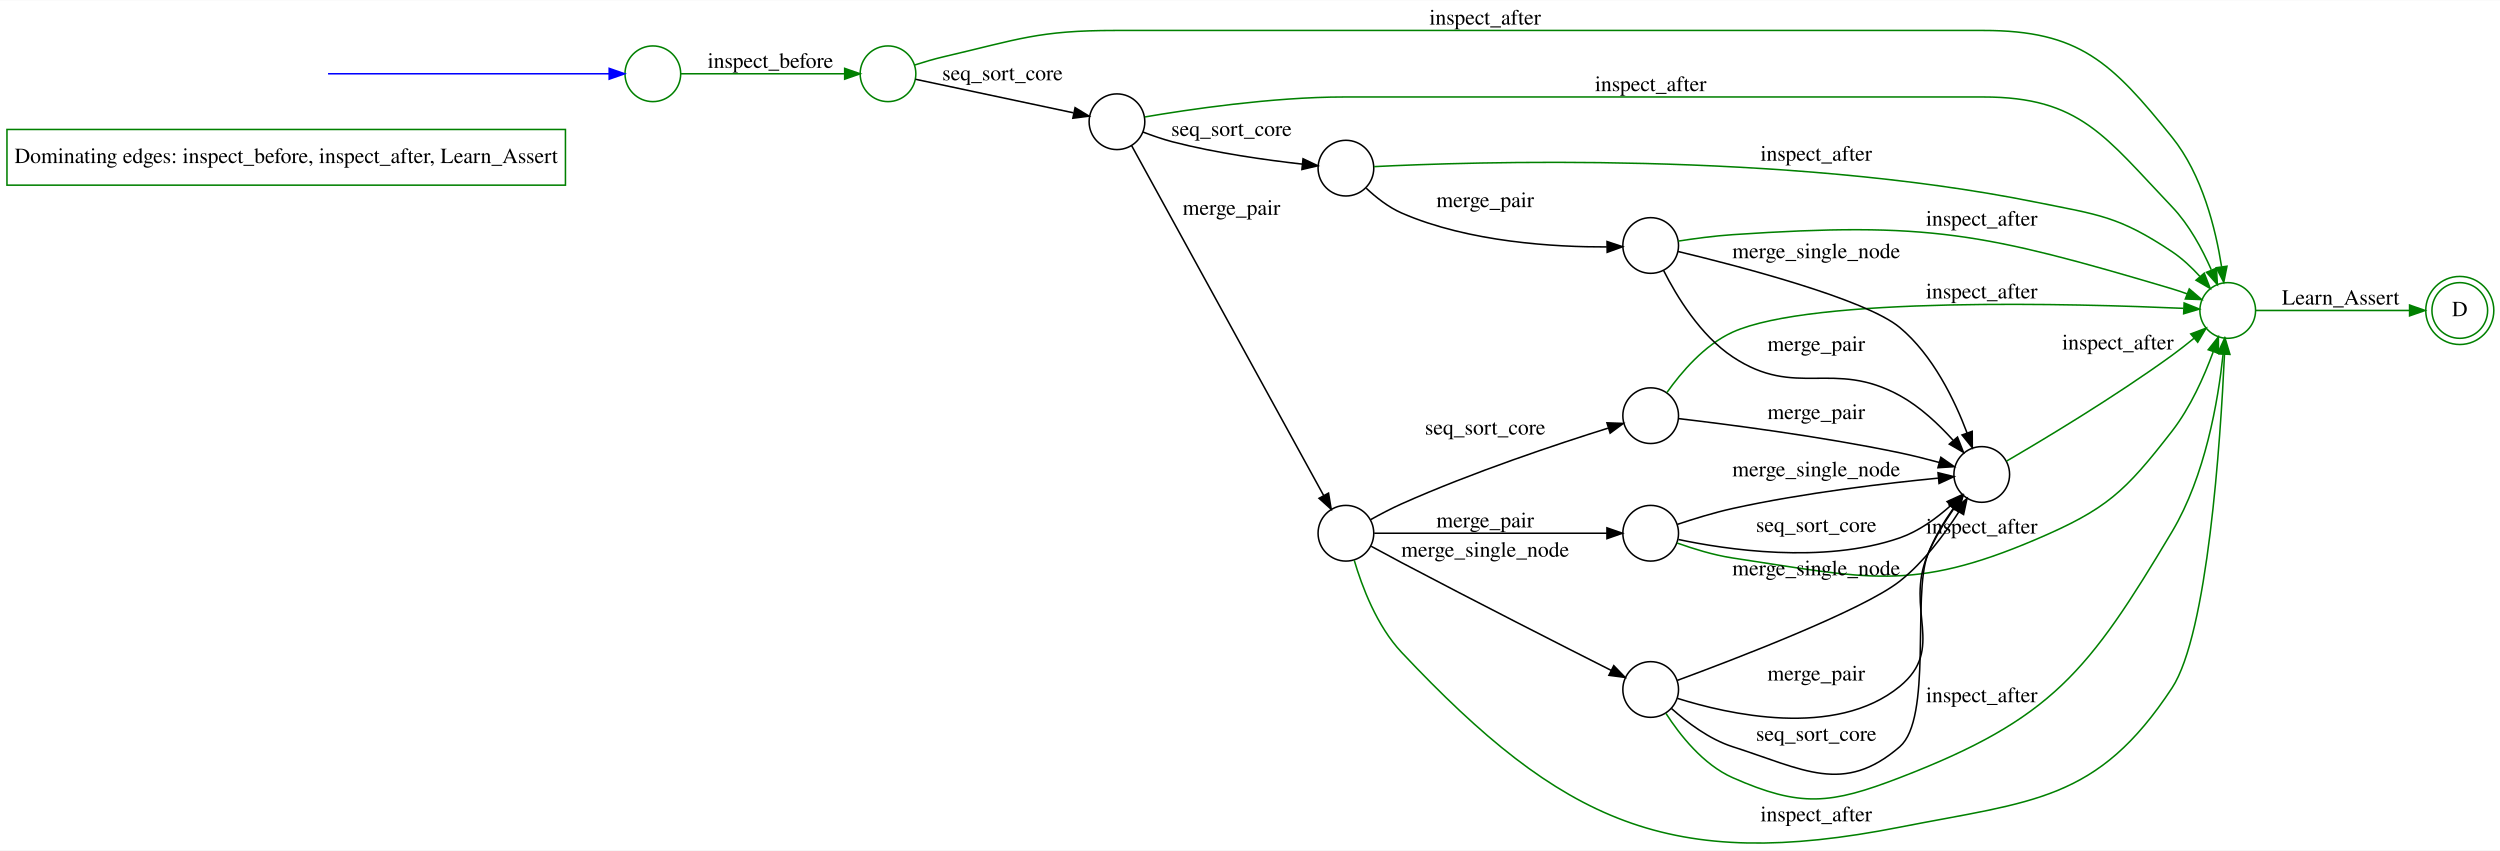
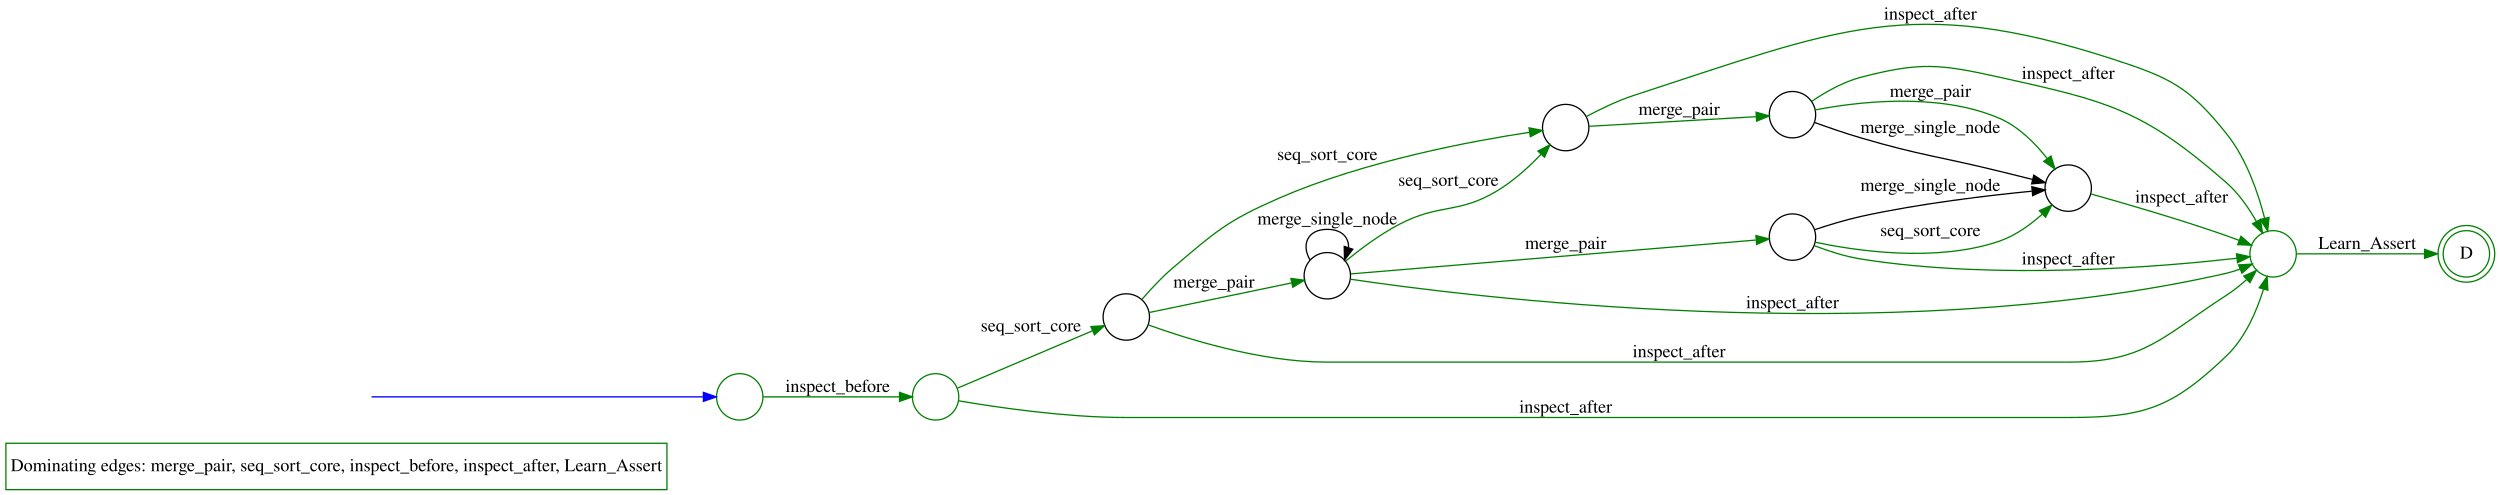
- <svg xmlns="http://www.w3.org/2000/svg" width="576pt" height="196pt" viewBox="0.00 0.00 576.00 195.51">
-   <g id="graph0" class="graph" transform="scale(0.356436 0.356436) rotate(0) translate(4 544.51)">
-     <polygon fill="white" stroke="white" points="-4,4 -4,-544.51 1612,-544.51 1612,4 -4,4" />
+ <svg xmlns="http://www.w3.org/2000/svg" width="576pt" height="114pt" viewBox="0.00 0.00 576.00 114.01">
+   <g id="graph0" class="graph" transform="scale(0.296907 0.296907) rotate(0) translate(4 380)">
+     <polygon fill="white" stroke="white" points="-4,4 -4,-380 1936,-380 1936,4 -4,4" />
    <g id="node1" class="node">
-       <polygon fill="none" stroke="green" points="361.5,-461.51 0.5,-461.51 0.5,-425.51 361.5,-425.51 361.5,-461.51" />
-       <text text-anchor="middle" x="181" y="-439.81" font-family="Times,serif" font-size="14.00">Dominating edges: inspect_before, inspect_after, Learn_Assert</text>
+       <polygon fill="none" stroke="green" points="513.5,-36 0.5,-36 0.5,-0 513.5,-0 513.5,-36" />
+       <text text-anchor="middle" x="257" y="-14.3" font-family="Times,serif" font-size="14.00">Dominating edges: merge_pair, seq_sort_core, inspect_before, inspect_after, Learn_Assert</text>
    </g>
    <g id="node2" class="node">
-       <ellipse fill="none" stroke="green" cx="1586" cy="-344.51" rx="18" ry="18" />
-       <ellipse fill="none" stroke="green" cx="1586" cy="-344.51" rx="22" ry="22" />
-       <text text-anchor="middle" x="1586" y="-340.81" font-family="Times,serif" font-size="14.00">D</text>
+       <ellipse fill="none" stroke="green" cx="1910" cy="-183" rx="18" ry="18" />
+       <ellipse fill="none" stroke="green" cx="1910" cy="-183" rx="22" ry="22" />
+       <text text-anchor="middle" x="1910" y="-179.3" font-family="Times,serif" font-size="14.00">D</text>
    </g>
    <g id="node3" class="node">
-       <ellipse fill="none" stroke="green" cx="418" cy="-497.51" rx="18" ry="18" />
+       <ellipse fill="none" stroke="green" cx="570" cy="-72" rx="18" ry="18" />
+     </g>
+     <g id="node8" class="node">
+       <ellipse fill="none" stroke="green" cx="722" cy="-72" rx="18" ry="18" />
+     </g>
+     <g id="edge2" class="edge">
+       <path fill="none" stroke="green" d="M588.207,-72C614.09,-72 663.273,-72 693.974,-72" />
+       <polygon fill="green" stroke="green" points="693.994,-75.5 703.994,-72 693.994,-68.5 693.994,-75.5" />
+       <text text-anchor="middle" x="646" y="-75.8" font-family="Times,serif" font-size="14.00">inspect_before</text>
+     </g>
+     <g id="node4" class="node">
+       <ellipse fill="none" stroke="green" cx="1760" cy="-183" rx="18" ry="18" />
+     </g>
+     <g id="edge3" class="edge">
+       <path fill="none" stroke="green" d="M1778.27,-183C1802.55,-183 1847.2,-183 1877.49,-183" />
+       <polygon fill="green" stroke="green" points="1877.55,-186.5 1887.55,-183 1877.55,-179.5 1877.55,-186.5" />
+       <text text-anchor="middle" x="1833" y="-186.8" font-family="Times,serif" font-size="14.00">Learn_Assert</text>
    </g>
    <g id="node5" class="node">
-       <ellipse fill="none" stroke="green" cx="570" cy="-497.51" rx="18" ry="18" />
+       <ellipse fill="none" stroke="black" cx="1387" cy="-291" rx="18" ry="18" />
    </g>
-     <g id="edge2" class="edge">
-       <path fill="none" stroke="green" d="M436.207,-497.51C462.09,-497.51 511.273,-497.51 541.974,-497.51" />
-       <polygon fill="green" stroke="green" points="541.994,-501.01 551.994,-497.51 541.994,-494.01 541.994,-501.01" />
-       <text text-anchor="middle" x="494" y="-501.31" font-family="Times,serif" font-size="14.00">inspect_before</text>
+     <g id="edge6" class="edge">
+       <path fill="none" stroke="green" d="M1402.16,-301.516C1412.16,-308.264 1426.19,-316.411 1440,-320 1486.46,-332.078 1501.14,-330.381 1548,-320 1632.25,-301.336 1659.12,-294.904 1724,-238 1733.38,-229.772 1741.17,-218.43 1747.01,-208.182" />
+       <polygon fill="green" stroke="green" points="1750.18,-209.67 1751.8,-199.199 1744,-206.373 1750.18,-209.67" />
+       <text text-anchor="middle" x="1601" y="-318.8" font-family="Times,serif" font-size="14.00">inspect_after</text>
    </g>
-     <g id="node4" class="node">
-       <ellipse fill="none" stroke="green" cx="1436" cy="-344.51" rx="18" ry="18" />
+     <g id="node10" class="node">
+       <ellipse fill="none" stroke="black" cx="1601" cy="-234" rx="18" ry="18" />
    </g>
-     <g id="edge3" class="edge">
-       <path fill="none" stroke="green" d="M1454.27,-344.51C1478.55,-344.51 1523.2,-344.51 1553.49,-344.51" />
-       <polygon fill="green" stroke="green" points="1553.55,-348.01 1563.55,-344.51 1553.55,-341.01 1553.55,-348.01" />
-       <text text-anchor="middle" x="1509" y="-348.31" font-family="Times,serif" font-size="14.00">Learn_Assert</text>
+     <g id="edge4" class="edge">
+       <path fill="none" stroke="black" d="M1404.26,-284.915C1414.45,-281.217 1427.9,-276.542 1440,-273 1487.38,-259.131 1500.05,-258.765 1548,-247 1556.26,-244.973 1565.25,-242.736 1573.4,-240.698" />
+       <polygon fill="black" stroke="black" points="1574.3,-244.08 1583.15,-238.253 1572.6,-237.291 1574.3,-244.08" />
+       <text text-anchor="middle" x="1494" y="-276.8" font-family="Times,serif" font-size="14.00">merge_single_node</text>
    </g>
    <g id="edge5" class="edge">
-       <path fill="none" stroke="green" d="M587.239,-503.18C593.098,-505.075 599.796,-507.069 606,-508.51 654.614,-519.802 667.091,-525.51 717,-525.51 717,-525.51 717,-525.51 1278,-525.51 1340.29,-525.51 1360.86,-504.968 1400,-456.51 1419.51,-432.352 1428.2,-397.251 1432.03,-372.805" />
-       <polygon fill="green" stroke="green" points="1435.52,-373.11 1433.43,-362.723 1428.59,-372.146 1435.52,-373.11" />
-       <text text-anchor="middle" x="956" y="-529.31" font-family="Times,serif" font-size="14.00">inspect_after</text>
+       <path fill="none" stroke="green" d="M1404.77,-294.715C1434.92,-300.54 1499.62,-309.114 1548,-288 1562.88,-281.507 1575.6,-268.522 1584.74,-256.913" />
+       <polygon fill="green" stroke="green" points="1587.6,-258.934 1590.74,-248.816 1581.97,-254.768 1587.6,-258.934" />
+       <text text-anchor="middle" x="1494" y="-304.8" font-family="Times,serif" font-size="14.00">merge_pair</text>
+     </g>
+     <g id="node6" class="node">
+       <ellipse fill="none" stroke="black" cx="1211" cy="-281" rx="18" ry="18" />
+     </g>
+     <g id="edge8" class="edge">
+       <path fill="none" stroke="green" d="M1227.02,-289.556C1237.18,-295 1251.04,-301.792 1264,-306 1421.69,-357.21 1478.31,-385.223 1636,-334 1680.55,-319.528 1694.77,-312.599 1724,-276 1739.24,-256.919 1748.33,-230.504 1753.41,-210.7" />
+       <polygon fill="green" stroke="green" points="1756.87,-211.282 1755.77,-200.744 1750.06,-209.665 1756.87,-211.282" />
+       <text text-anchor="middle" x="1494" y="-364.8" font-family="Times,serif" font-size="14.00">inspect_after</text>
+     </g>
+     <g id="edge7" class="edge">
+       <path fill="none" stroke="green" d="M1229,-281.977C1259.15,-283.71 1322.21,-287.334 1358.57,-289.424" />
+       <polygon fill="green" stroke="green" points="1358.75,-292.939 1368.93,-290.019 1359.15,-285.951 1358.75,-292.939" />
+       <text text-anchor="middle" x="1299" y="-290.8" font-family="Times,serif" font-size="14.00">merge_pair</text>
+     </g>
+     <g id="node7" class="node">
+       <ellipse fill="none" stroke="black" cx="870" cy="-134" rx="18" ry="18" />
+     </g>
+     <g id="edge11" class="edge">
+       <path fill="none" stroke="green" d="M887.358,-127.743C915.189,-117.675 973.728,-99 1025,-99 1025,-99 1025,-99 1602,-99 1660.94,-99 1674.43,-119.105 1724,-151 1729.32,-154.425 1734.6,-158.679 1739.39,-162.954" />
+       <polygon fill="green" stroke="green" points="1737.22,-165.717 1746.9,-170.029 1742.02,-160.623 1737.22,-165.717" />
+       <text text-anchor="middle" x="1299" y="-102.8" font-family="Times,serif" font-size="14.00">inspect_after</text>
+     </g>
+     <g id="edge10" class="edge">
+       <path fill="none" stroke="green" d="M882.248,-147.784C888.775,-155.362 897.389,-164.682 906,-172 939.251,-200.259 948.025,-208.502 988,-226 1054.9,-255.283 1140.25,-270.878 1183.02,-277.339" />
+       <polygon fill="green" stroke="green" points="1182.54,-280.805 1192.94,-278.787 1183.55,-273.879 1182.54,-280.805" />
+       <text text-anchor="middle" x="1026" y="-255.8" font-family="Times,serif" font-size="14.00">seq_sort_core</text>
    </g>
    <g id="node9" class="node">
-       <ellipse fill="none" stroke="black" cx="718" cy="-466.51" rx="18" ry="18" />
-     </g>
-     <g id="edge4" class="edge">
-       <path fill="none" stroke="black" d="M587.748,-493.954C612.697,-488.656 659.889,-478.636 689.823,-472.28" />
-       <polygon fill="black" stroke="black" points="690.943,-475.621 699.998,-470.12 689.489,-468.773 690.943,-475.621" />
-       <text text-anchor="middle" x="644" y="-493.31" font-family="Times,serif" font-size="14.00">seq_sort_core</text>
-     </g>
-     <g id="node6" class="node">
-       <ellipse fill="none" stroke="black" cx="1277" cy="-238.51" rx="18" ry="18" />
-     </g>
-     <g id="edge6" class="edge">
-       <path fill="none" stroke="green" d="M1293.05,-247.158C1316.5,-260.816 1362.9,-288.6 1400,-315.51 1404.71,-318.927 1409.61,-322.781 1414.2,-326.539" />
-       <polygon fill="green" stroke="green" points="1412.11,-329.349 1422.02,-333.08 1416.6,-323.979 1412.11,-329.349" />
-       <text text-anchor="middle" x="1365" y="-319.31" font-family="Times,serif" font-size="14.00">inspect_after</text>
-     </g>
-     <g id="node7" class="node">
-       <ellipse fill="none" stroke="black" cx="1063" cy="-200.51" rx="18" ry="18" />
+       <ellipse fill="none" stroke="black" cx="1026" cy="-166" rx="18" ry="18" />
    </g>
    <g id="edge9" class="edge">
-       <path fill="none" stroke="green" d="M1080.1,-194.19C1090.23,-190.56 1103.67,-186.364 1116,-184.51 1202.3,-171.532 1231.74,-162.223 1312,-196.51 1357.96,-216.144 1369.35,-227.039 1400,-266.51 1411.87,-281.8 1420.73,-301.757 1426.57,-317.656" />
-       <polygon fill="green" stroke="green" points="1423.38,-319.133 1429.97,-327.429 1429.99,-316.834 1423.38,-319.133" />
-       <text text-anchor="middle" x="1277" y="-200.31" font-family="Times,serif" font-size="14.00">inspect_after</text>
-     </g>
-     <g id="edge7" class="edge">
-       <path fill="none" stroke="black" d="M1080.21,-206.241C1090.38,-209.649 1103.83,-213.818 1116,-216.51 1162.04,-226.688 1216.64,-232.988 1248.68,-236.112" />
-       <polygon fill="black" stroke="black" points="1248.74,-239.633 1259.02,-237.086 1249.4,-232.664 1248.74,-239.633" />
-       <text text-anchor="middle" x="1170" y="-237.31" font-family="Times,serif" font-size="14.00">merge_single_node</text>
-     </g>
-     <g id="edge8" class="edge">
-       <path fill="none" stroke="black" d="M1080.95,-196.465C1110.82,-190.139 1174.39,-180.304 1224,-197.51 1236.27,-201.764 1247.83,-210.242 1256.92,-218.39" />
-       <polygon fill="black" stroke="black" points="1254.58,-220.991 1264.23,-225.352 1259.4,-215.921 1254.58,-220.991" />
-       <text text-anchor="middle" x="1170" y="-201.31" font-family="Times,serif" font-size="14.00">seq_sort_core</text>
-     </g>
-     <g id="node8" class="node">
-       <ellipse fill="none" stroke="black" cx="866" cy="-200.51" rx="18" ry="18" />
+       <path fill="none" stroke="green" d="M887.774,-137.485C914.388,-143.016 966.525,-153.849 998.313,-160.455" />
+       <polygon fill="green" stroke="green" points="997.744,-163.911 1008.25,-162.519 999.168,-157.057 997.744,-163.911" />
+       <text text-anchor="middle" x="938" y="-156.8" font-family="Times,serif" font-size="14.00">merge_pair</text>
    </g>
    <g id="edge13" class="edge">
-       <path fill="none" stroke="green" d="M871.37,-183.041C876.363,-166.089 885.986,-140.501 902,-123.51 1006.02,-13.138 1075.18,18.753 1224,-10.51 1310.21,-27.461 1351.75,-27.091 1400,-100.51 1423.02,-135.535 1431.3,-259.809 1433.92,-316.251" />
-       <polygon fill="green" stroke="green" points="1430.43,-316.439 1434.36,-326.277 1437.42,-316.133 1430.43,-316.439" />
-       <text text-anchor="middle" x="1170" y="-14.31" font-family="Times,serif" font-size="14.00">inspect_after</text>
-     </g>
-     <g id="edge11" class="edge">
-       <path fill="none" stroke="black" d="M884.305,-200.51C918.274,-200.51 993.913,-200.51 1034.69,-200.51" />
-       <polygon fill="black" stroke="black" points="1034.73,-204.01 1044.73,-200.51 1034.73,-197.01 1034.73,-204.01" />
-       <text text-anchor="middle" x="956" y="-204.31" font-family="Times,serif" font-size="14.00">merge_pair</text>
-     </g>
-     <g id="node10" class="node">
-       <ellipse fill="none" stroke="black" cx="1063" cy="-276.51" rx="18" ry="18" />
+       <path fill="none" stroke="green" d="M740.016,-68.915C767.185,-64.266 822.082,-56 869,-56 869,-56 869,-56 1602,-56 1660.27,-56 1681.94,-63.677 1724,-104 1738.44,-117.841 1747.33,-138.693 1752.54,-155.499" />
+       <polygon fill="green" stroke="green" points="1749.23,-156.671 1755.32,-165.342 1755.97,-154.767 1749.23,-156.671" />
+       <text text-anchor="middle" x="1211" y="-59.8" font-family="Times,serif" font-size="14.00">inspect_after</text>
    </g>
    <g id="edge12" class="edge">
-       <path fill="none" stroke="black" d="M882.074,-209.358C888.157,-212.752 895.307,-216.523 902,-219.51 947.724,-239.917 1003.19,-258.33 1035.35,-268.416" />
-       <polygon fill="black" stroke="black" points="1034.73,-271.888 1045.32,-271.508 1036.8,-265.202 1034.73,-271.888" />
-       <text text-anchor="middle" x="956" y="-264.31" font-family="Times,serif" font-size="14.00">seq_sort_core</text>
+       <path fill="none" stroke="green" d="M738.902,-78.753C764.135,-89.468 813.562,-110.458 843.699,-123.256" />
+       <polygon fill="green" stroke="green" points="842.545,-126.568 853.117,-127.255 845.281,-120.125 842.545,-126.568" />
+       <text text-anchor="middle" x="796" y="-122.8" font-family="Times,serif" font-size="14.00">seq_sort_core</text>
    </g>
-     <g id="node13" class="node">
-       <ellipse fill="none" stroke="black" cx="1063" cy="-99.51" rx="18" ry="18" />
-     </g>
-     <g id="edge10" class="edge">
-       <path fill="none" stroke="black" d="M882.291,-192.107C888.403,-188.775 895.518,-184.93 902,-181.51 949.786,-156.299 1006.1,-127.692 1037.56,-111.808" />
-       <polygon fill="black" stroke="black" points="1039.14,-114.932 1046.49,-107.304 1035.99,-108.682 1039.14,-114.932" />
-       <text text-anchor="middle" x="956" y="-185.31" font-family="Times,serif" font-size="14.00">merge_single_node</text>
+     <g id="edge17" class="edge">
+       <path fill="none" stroke="green" d="M1044.04,-163.323C1122.81,-151.507 1459.22,-107.23 1724,-168 1727.46,-168.793 1731,-169.912 1734.44,-171.186" />
+       <polygon fill="green" stroke="green" points="1733.15,-174.437 1743.72,-175.042 1735.83,-167.973 1733.15,-174.437" />
+       <text text-anchor="middle" x="1387" y="-140.8" font-family="Times,serif" font-size="14.00">inspect_after</text>
    </g>
    <g id="edge16" class="edge">
-       <path fill="none" stroke="green" d="M736.016,-469.595C763.185,-474.244 818.082,-482.51 865,-482.51 865,-482.51 865,-482.51 1278,-482.51 1340.74,-482.51 1356.66,-456.872 1400,-411.51 1411.05,-399.941 1419.52,-384.194 1425.35,-370.874" />
-       <polygon fill="green" stroke="green" points="1428.73,-371.849 1429.3,-361.269 1422.26,-369.188 1428.73,-371.849" />
-       <text text-anchor="middle" x="1063" y="-486.31" font-family="Times,serif" font-size="14.00">inspect_after</text>
+       <path fill="none" stroke="green" d="M1040.26,-177.407C1050.97,-186.159 1066.7,-198.052 1082,-206 1113.68,-222.46 1127.43,-213.564 1158,-232 1170.57,-239.582 1182.63,-250.627 1191.97,-260.313" />
+       <polygon fill="green" stroke="green" points="1189.46,-262.753 1198.83,-267.696 1194.59,-257.988 1189.46,-262.753" />
+       <text text-anchor="middle" x="1120" y="-235.8" font-family="Times,serif" font-size="14.00">seq_sort_core</text>
    </g>
    <g id="edge14" class="edge">
-       <path fill="none" stroke="black" d="M727.481,-451.059C751.823,-406.708 822.061,-278.742 851.629,-224.871" />
-       <polygon fill="black" stroke="black" points="854.753,-226.454 856.496,-216.003 848.616,-223.086 854.753,-226.454" />
-       <text text-anchor="middle" x="792" y="-406.31" font-family="Times,serif" font-size="14.00">merge_pair</text>
+       <path fill="none" stroke="black" d="M1012.66,-178.172C1005.74,-189.602 1010.19,-202 1026,-202 1037.37,-202 1042.86,-195.595 1042.48,-187.748" />
+       <polygon fill="black" stroke="black" points="1045.78,-186.583 1039.34,-178.172 1039.13,-188.765 1045.78,-186.583" />
+       <text text-anchor="middle" x="1026" y="-205.8" font-family="Times,serif" font-size="14.00">merge_single_node</text>
    </g>
-     <g id="node12" class="node">
-       <ellipse fill="none" stroke="black" cx="866" cy="-436.51" rx="18" ry="18" />
+     <g id="node11" class="node">
+       <ellipse fill="none" stroke="black" cx="1387" cy="-196" rx="18" ry="18" />
    </g>
    <g id="edge15" class="edge">
-       <path fill="none" stroke="black" d="M734.811,-459.859C740.744,-457.571 747.6,-455.17 754,-453.51 782.056,-446.232 814.962,-441.674 837.622,-439.131" />
-       <polygon fill="black" stroke="black" points="838.284,-442.58 847.857,-438.041 837.543,-435.62 838.284,-442.58" />
-       <text text-anchor="middle" x="792" y="-457.31" font-family="Times,serif" font-size="14.00">seq_sort_core</text>
+       <path fill="none" stroke="green" d="M1044.32,-167.447C1102.02,-172.269 1288.07,-187.816 1358.57,-193.708" />
+       <polygon fill="green" stroke="green" points="1358.6,-197.223 1368.86,-194.568 1359.18,-190.247 1358.6,-197.223" />
+       <text text-anchor="middle" x="1211" y="-186.8" font-family="Times,serif" font-size="14.00">merge_pair</text>
    </g>
    <g id="edge18" class="edge">
-       <path fill="none" stroke="green" d="M1073.49,-291.469C1082.63,-304.397 1097.73,-322.263 1116,-330.51 1167.57,-353.791 1339.73,-348.845 1407.38,-345.885" />
-       <polygon fill="green" stroke="green" points="1407.83,-349.368 1417.66,-345.415 1407.51,-342.376 1407.83,-349.368" />
-       <text text-anchor="middle" x="1277" y="-352.31" font-family="Times,serif" font-size="14.00">inspect_after</text>
-     </g>
-     <g id="edge17" class="edge">
-       <path fill="none" stroke="black" d="M1080.93,-274.615C1110.25,-271.19 1172.31,-263.308 1224,-252.51 1232.37,-250.762 1241.39,-248.478 1249.53,-246.263" />
-       <polygon fill="black" stroke="black" points="1250.57,-249.606 1259.26,-243.539 1248.68,-242.865 1250.57,-249.606" />
-       <text text-anchor="middle" x="1170" y="-274.31" font-family="Times,serif" font-size="14.00">merge_pair</text>
-     </g>
-     <g id="node11" class="node">
-       <ellipse fill="none" stroke="black" cx="1063" cy="-386.51" rx="18" ry="18" />
+       <path fill="none" stroke="green" d="M1618.72,-229.422C1642.36,-222.837 1686.83,-210.045 1724,-197 1727.15,-195.895 1730.43,-194.674 1733.67,-193.428" />
+       <polygon fill="green" stroke="green" points="1735.07,-196.639 1743.08,-189.704 1732.49,-190.131 1735.07,-196.639" />
+       <text text-anchor="middle" x="1689" y="-222.8" font-family="Times,serif" font-size="14.00">inspect_after</text>
    </g>
    <g id="edge21" class="edge">
-       <path fill="none" stroke="green" d="M1080.8,-389.352C1090.96,-390.925 1104.18,-392.718 1116,-393.51 1242.89,-402.012 1278.08,-394.682 1400,-358.51 1403.2,-357.56 1406.51,-356.434 1409.77,-355.238" />
-       <polygon fill="green" stroke="green" points="1411.15,-358.456 1419.19,-351.552 1408.6,-351.937 1411.15,-358.456" />
-       <text text-anchor="middle" x="1277" y="-399.31" font-family="Times,serif" font-size="14.00">inspect_after</text>
+       <path fill="none" stroke="green" d="M1404.07,-189.287C1414.18,-185.431 1427.62,-180.972 1440,-179 1546.91,-161.967 1676.54,-173.277 1731.86,-179.578" />
+       <polygon fill="green" stroke="green" points="1731.57,-183.067 1741.91,-180.761 1732.39,-176.115 1731.57,-183.067" />
+       <text text-anchor="middle" x="1601" y="-174.8" font-family="Times,serif" font-size="14.00">inspect_after</text>
    </g>
    <g id="edge19" class="edge">
-       <path fill="none" stroke="black" d="M1080.66,-382.636C1116.94,-373.947 1201.58,-352.2 1224,-333.51 1245.44,-315.633 1259.51,-286.534 1267.54,-265.245" />
-       <polygon fill="black" stroke="black" points="1270.84,-266.388 1270.9,-255.794 1264.25,-264.04 1270.84,-266.388" />
-       <text text-anchor="middle" x="1170" y="-378.31" font-family="Times,serif" font-size="14.00">merge_single_node</text>
+       <path fill="none" stroke="black" d="M1404.21,-201.731C1414.38,-205.139 1427.83,-209.309 1440,-212 1486.04,-222.179 1540.64,-228.478 1572.68,-231.603" />
+       <polygon fill="black" stroke="black" points="1572.74,-235.123 1583.02,-232.576 1573.4,-228.154 1572.74,-235.123" />
+       <text text-anchor="middle" x="1494" y="-231.8" font-family="Times,serif" font-size="14.00">merge_single_node</text>
    </g>
    <g id="edge20" class="edge">
-       <path fill="none" stroke="black" d="M1071.31,-370.414C1079.71,-353.804 1095.07,-328.418 1116,-314.51 1157.04,-287.246 1180.8,-313.199 1224,-289.51 1237.12,-282.314 1249.23,-270.87 1258.45,-260.645" />
-       <polygon fill="black" stroke="black" points="1261.32,-262.672 1265.19,-252.81 1256.02,-258.106 1261.32,-262.672" />
-       <text text-anchor="middle" x="1170" y="-318.31" font-family="Times,serif" font-size="14.00">merge_pair</text>
+       <path fill="none" stroke="green" d="M1404.95,-191.956C1434.82,-185.629 1498.39,-175.794 1548,-193 1560.27,-197.254 1571.83,-205.732 1580.92,-213.881" />
+       <polygon fill="green" stroke="green" points="1578.58,-216.481 1588.23,-220.842 1583.4,-211.411 1578.58,-216.481" />
+       <text text-anchor="middle" x="1494" y="-196.8" font-family="Times,serif" font-size="14.00">seq_sort_core</text>
    </g>
-     <g id="edge23" class="edge">
-       <path fill="none" stroke="green" d="M884.202,-437.486C944.017,-440.498 1148.22,-447.553 1312,-414.51 1352.79,-406.279 1365.36,-405.581 1400,-382.51 1406.57,-378.134 1412.76,-372.276 1418.05,-366.473" />
-       <polygon fill="green" stroke="green" points="1420.83,-368.611 1424.67,-358.736 1415.51,-364.062 1420.83,-368.611" />
-       <text text-anchor="middle" x="1170" y="-441.31" font-family="Times,serif" font-size="14.00">inspect_after</text>
-     </g>
-     <g id="edge22" class="edge">
-       <path fill="none" stroke="black" d="M879.106,-423.559C885.362,-417.684 893.465,-411.232 902,-407.51 945.607,-388.494 1001.76,-385.465 1034.63,-385.581" />
-       <polygon fill="black" stroke="black" points="1034.78,-389.084 1044.83,-385.723 1034.88,-382.085 1034.78,-389.084" />
-       <text text-anchor="middle" x="956" y="-411.31" font-family="Times,serif" font-size="14.00">merge_pair</text>
-     </g>
-     <g id="edge27" class="edge">
-       <path fill="none" stroke="green" d="M1072.85,-84.074C1081.75,-70.267 1096.88,-50.947 1116,-42.51 1159.91,-23.13 1179.2,-25.271 1224,-42.51 1322.38,-80.369 1345.98,-110.989 1400,-201.51 1421.47,-237.477 1429.79,-285.994 1433,-316.255" />
-       <polygon fill="green" stroke="green" points="1429.55,-316.894 1433.97,-326.521 1436.52,-316.237 1429.55,-316.894" />
-       <text text-anchor="middle" x="1277" y="-91.31" font-family="Times,serif" font-size="14.00">inspect_after</text>
-     </g>
-     <g id="edge24" class="edge">
-       <path fill="none" stroke="black" d="M1080.2,-105.395C1115.94,-118.561 1200.21,-150.713 1224,-169.51 1239.59,-181.832 1252.98,-199.883 1262.26,-214.431" />
-       <polygon fill="black" stroke="black" points="1259.28,-216.264 1267.49,-222.955 1265.24,-212.602 1259.28,-216.264" />
-       <text text-anchor="middle" x="1170" y="-173.31" font-family="Times,serif" font-size="14.00">merge_single_node</text>
-     </g>
-     <g id="edge25" class="edge">
-       <path fill="none" stroke="black" d="M1080.28,-93.788C1111.94,-83.799 1182.34,-67.317 1224,-101.51 1253.85,-126.01 1227.18,-150.851 1242,-186.51 1246.35,-196.968 1252.85,-207.595 1259,-216.493" />
-       <polygon fill="black" stroke="black" points="1256.27,-218.68 1264.95,-224.745 1261.94,-214.586 1256.27,-218.68" />
-       <text text-anchor="middle" x="1170" y="-105.31" font-family="Times,serif" font-size="14.00">merge_pair</text>
-     </g>
-     <g id="edge26" class="edge">
-       <path fill="none" stroke="black" d="M1076.42,-87.248C1086.25,-78.465 1100.8,-67.365 1116,-62.51 1161.72,-47.903 1187.7,-31.101 1224,-62.51 1245.06,-80.73 1232.15,-160.466 1242,-186.51 1246.01,-197.103 1252.45,-207.754 1258.65,-216.634" />
-       <polygon fill="black" stroke="black" points="1255.94,-218.858 1264.67,-224.855 1261.59,-214.72 1255.94,-218.858" />
-       <text text-anchor="middle" x="1170" y="-66.31" font-family="Times,serif" font-size="14.00">seq_sort_core</text>
-     </g>
-     <g id="node14" class="node" />
+     <g id="node12" class="node" />
    <g id="edge1" class="edge">
-       <path fill="none" stroke="blue" d="M208.047,-497.51C252.853,-497.51 344.092,-497.51 389.729,-497.51" />
-       <polygon fill="blue" stroke="blue" points="389.778,-501.01 399.778,-497.51 389.778,-494.01 389.778,-501.01" />
+       <path fill="none" stroke="blue" d="M284.248,-72C342.563,-72 482.418,-72 541.7,-72" />
+       <polygon fill="blue" stroke="blue" points="541.794,-75.5 551.794,-72 541.794,-68.5 541.794,-75.5" />
    </g>
  </g>
</svg>
